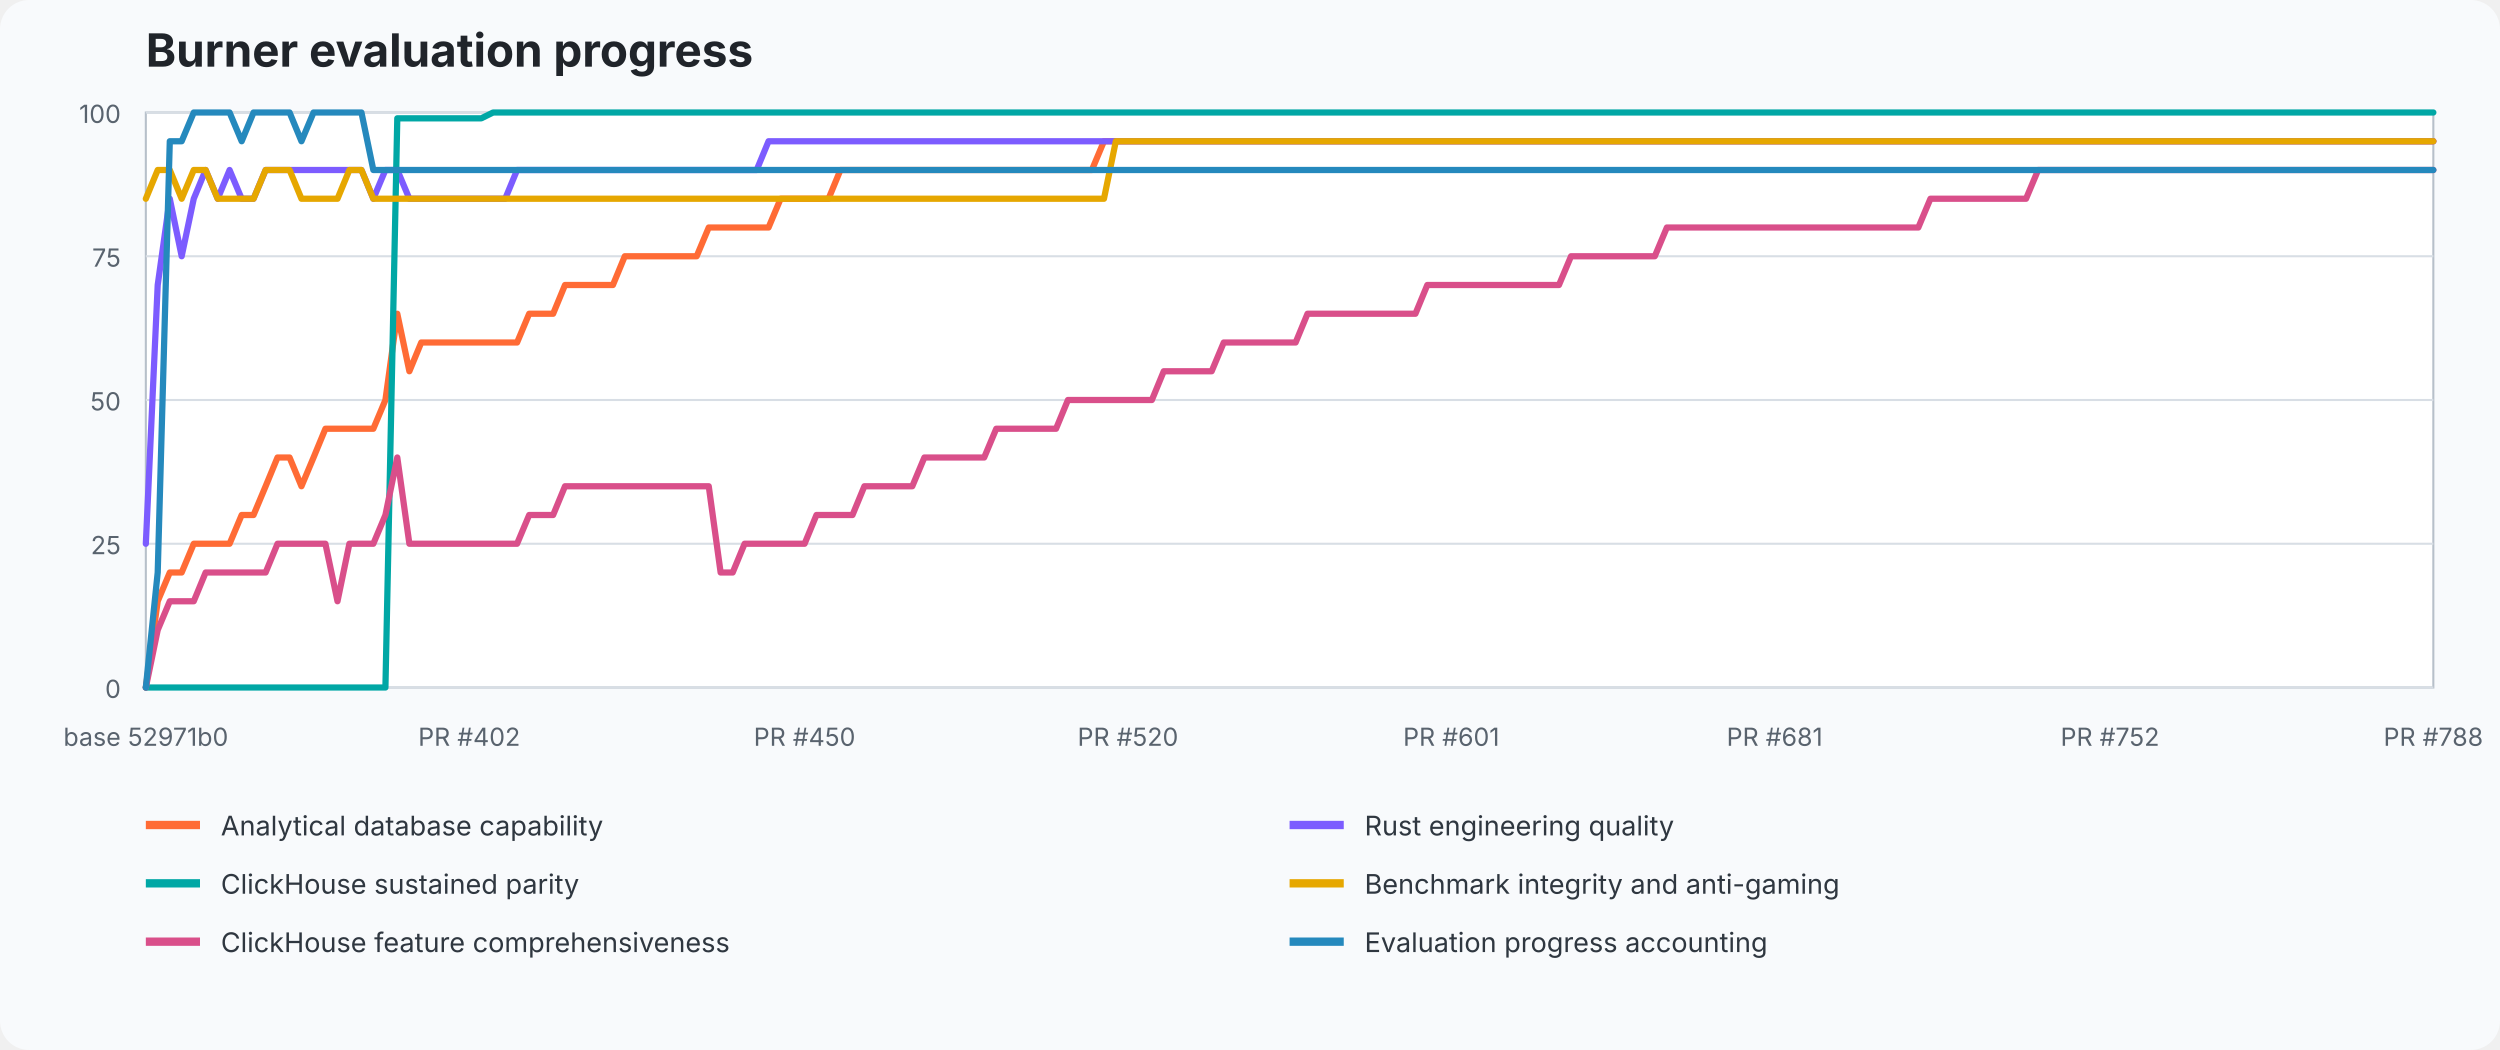
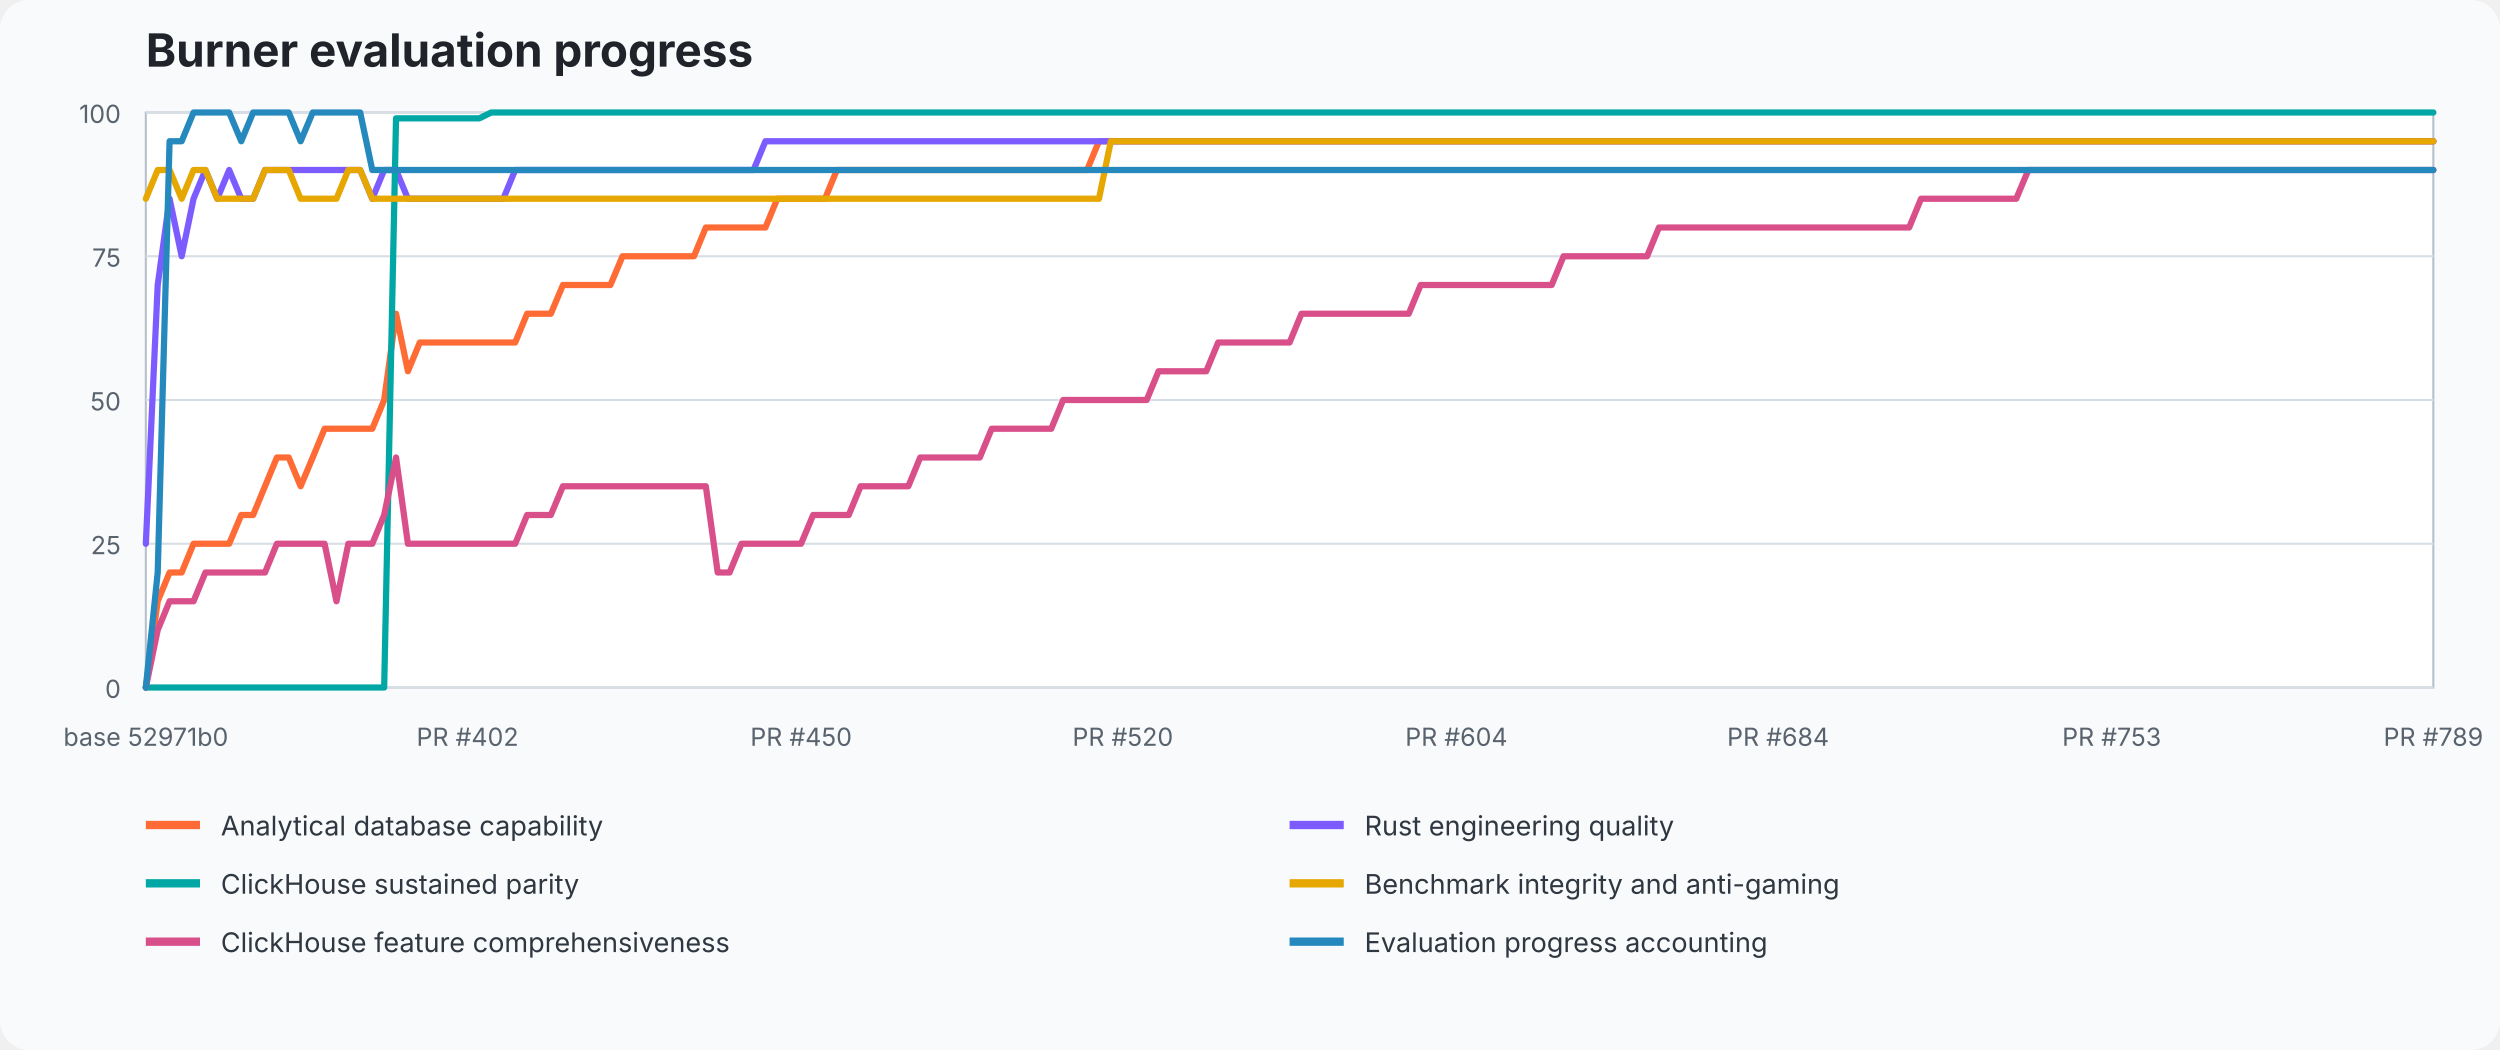
<svg xmlns="http://www.w3.org/2000/svg" width="1200" height="504" viewBox="0 0 1200 504" role="img" aria-labelledby="title desc">
  <style>text{font-family:ui-sans-serif,system-ui,-apple-system,BlinkMacSystemFont,"Segoe UI",sans-serif}.title{font-size:22px;font-weight:700;fill:#20242a}.axis{font-size:12px;fill:#59636e}.legend{font-size:13px;fill:#2f3740}.grid{stroke:#d8dee5;stroke-width:1}.plot{fill:#fff;stroke:#b7c0ca}</style>
  <rect width="100%" height="100%" fill="#f8fafc" rx="14" />
  <text x="70" y="32" class="title">Burner evaluation progress</text>
  <rect x="70" y="54" width="1098" height="276" class="plot" />
  <line x1="70" y1="330" x2="1168" y2="330" class="grid" />
  <text x="58" y="335" text-anchor="end" class="axis">0</text>
  <line x1="70" y1="261" x2="1168" y2="261" class="grid" />
  <text x="58" y="266" text-anchor="end" class="axis">25</text>
  <line x1="70" y1="192" x2="1168" y2="192" class="grid" />
  <text x="58" y="197" text-anchor="end" class="axis">50</text>
  <line x1="70" y1="123" x2="1168" y2="123" class="grid" />
  <text x="58" y="128" text-anchor="end" class="axis">75</text>
  <line x1="70" y1="54" x2="1168" y2="54" class="grid" />
  <text x="58" y="59" text-anchor="end" class="axis">100</text>
-   <polyline points="70.0,330.0 75.7,288.6 81.5,274.8 87.2,274.8 93.0,261.0 98.7,261.0 104.5,261.0 110.2,261.0 116.0,247.2 121.7,247.2 127.5,233.4 133.2,219.6 139.0,219.6 144.7,233.4 150.5,219.6 156.2,205.8 162.0,205.8 167.7,205.8 173.5,205.8 179.2,205.8 185.0,192.0 190.7,150.6 196.5,178.2 202.2,164.4 208.0,164.4 213.7,164.4 219.5,164.4 225.2,164.4 231.0,164.4 236.7,164.4 242.5,164.4 248.2,164.4 254.0,150.6 259.7,150.6 265.5,150.6 271.2,136.8 277.0,136.8 282.7,136.8 288.5,136.8 294.2,136.8 299.9,123.0 305.7,123.0 311.4,123.0 317.2,123.0 322.9,123.0 328.7,123.0 334.4,123.0 340.2,109.2 345.9,109.2 351.7,109.2 357.4,109.2 363.2,109.2 368.9,109.2 374.7,95.4 380.4,95.4 386.2,95.4 391.9,95.4 397.7,95.4 403.4,81.6 409.2,81.6 414.9,81.6 420.7,81.6 426.4,81.6 432.2,81.6 437.9,81.6 443.7,81.6 449.4,81.6 455.2,81.6 460.9,81.6 466.7,81.6 472.4,81.6 478.2,81.6 483.9,81.6 489.7,81.6 495.4,81.6 501.2,81.6 506.9,81.6 512.6,81.6 518.4,81.6 524.1,81.6 529.9,67.8 535.6,67.8 541.4,67.8 547.1,67.8 552.9,67.8 558.6,67.8 564.4,67.8 570.1,67.8 575.9,67.8 581.6,67.8 587.4,67.8 593.1,67.8 598.9,67.8 604.6,67.8 610.4,67.8 616.1,67.8 621.9,67.8 627.6,67.8 633.4,67.8 639.1,67.8 644.9,67.8 650.6,67.8 656.4,67.8 662.1,67.8 667.9,67.8 673.6,67.8 679.4,67.8 685.1,67.8 690.9,67.8 696.6,67.8 702.4,67.8 708.1,67.8 713.9,67.8 719.6,67.8 725.4,67.8 731.1,67.8 736.8,67.8 742.6,67.8 748.3,67.8 754.1,67.8 759.8,67.8 765.6,67.8 771.3,67.8 777.1,67.8 782.8,67.8 788.6,67.8 794.3,67.8 800.1,67.8 805.8,67.8 811.6,67.8 817.3,67.8 823.1,67.8 828.8,67.8 834.6,67.8 840.3,67.8 846.1,67.8 851.8,67.8 857.6,67.8 863.3,67.8 869.1,67.8 874.8,67.8 880.6,67.8 886.3,67.8 892.1,67.8 897.8,67.8 903.6,67.8 909.3,67.8 915.1,67.8 920.8,67.8 926.6,67.8 932.3,67.8 938.1,67.8 943.8,67.8 949.5,67.8 955.3,67.8 961.0,67.8 966.8,67.8 972.5,67.8 978.3,67.8 984.0,67.8 989.8,67.8 995.5,67.8 1001.3,67.8 1007.0,67.8 1012.8,67.8 1018.5,67.8 1024.3,67.8 1030.0,67.8 1035.8,67.8 1041.5,67.8 1047.3,67.8 1053.0,67.8 1058.8,67.8 1064.5,67.8 1070.3,67.8 1076.0,67.8 1081.8,67.8 1087.5,67.8 1093.3,67.8 1099.0,67.8 1104.8,67.8 1110.5,67.8 1116.3,67.8 1122.0,67.8 1127.8,67.8 1133.5,67.8 1139.3,67.8 1145.0,67.8 1150.8,67.8 1156.5,67.8 1162.3,67.8 1168.0,67.8" fill="none" stroke="#ff6b35" stroke-width="3" stroke-linejoin="round" stroke-linecap="round" />
-   <polyline points="70.0,261.0 75.7,136.8 81.5,95.4 87.2,123.0 93.0,95.4 98.7,81.6 104.5,95.4 110.2,81.6 116.0,95.4 121.7,95.4 127.5,81.6 133.2,81.6 139.0,81.6 144.7,81.6 150.5,81.6 156.2,81.6 162.0,81.6 167.7,81.6 173.5,81.6 179.2,95.4 185.0,81.6 190.7,81.6 196.5,95.4 202.2,95.4 208.0,95.4 213.7,95.4 219.5,95.4 225.2,95.4 231.0,95.4 236.7,95.4 242.5,95.4 248.2,81.6 254.0,81.6 259.7,81.6 265.5,81.6 271.2,81.6 277.0,81.6 282.7,81.6 288.5,81.6 294.2,81.6 299.9,81.6 305.7,81.6 311.4,81.6 317.2,81.6 322.9,81.6 328.7,81.6 334.4,81.6 340.2,81.6 345.9,81.6 351.7,81.6 357.4,81.6 363.2,81.6 368.9,67.8 374.7,67.8 380.4,67.8 386.2,67.8 391.9,67.8 397.7,67.8 403.4,67.8 409.2,67.8 414.9,67.8 420.7,67.8 426.4,67.8 432.2,67.8 437.9,67.8 443.7,67.8 449.4,67.8 455.2,67.8 460.9,67.8 466.7,67.8 472.4,67.8 478.2,67.8 483.9,67.8 489.7,67.8 495.4,67.8 501.2,67.8 506.9,67.8 512.6,67.8 518.4,67.8 524.1,67.8 529.9,67.8 535.6,67.8 541.4,67.8 547.1,67.8 552.9,67.8 558.6,67.8 564.4,67.8 570.1,67.8 575.9,67.8 581.6,67.8 587.4,67.8 593.1,67.8 598.9,67.8 604.6,67.8 610.4,67.8 616.1,67.8 621.9,67.8 627.6,67.8 633.4,67.8 639.1,67.8 644.9,67.8 650.6,67.8 656.4,67.8 662.1,67.8 667.9,67.8 673.6,67.8 679.4,67.8 685.1,67.8 690.9,67.8 696.6,67.8 702.4,67.8 708.1,67.8 713.9,67.8 719.6,67.8 725.4,67.8 731.1,67.8 736.8,67.8 742.6,67.8 748.3,67.8 754.1,67.8 759.8,67.8 765.6,67.8 771.3,67.8 777.1,67.8 782.8,67.8 788.6,67.8 794.3,67.8 800.1,67.8 805.8,67.8 811.6,67.8 817.3,67.8 823.1,67.8 828.8,67.8 834.6,67.8 840.3,67.8 846.1,67.8 851.8,67.8 857.6,67.8 863.3,67.8 869.1,67.8 874.8,67.8 880.6,67.8 886.3,67.8 892.1,67.8 897.8,67.8 903.6,67.8 909.3,67.8 915.1,67.8 920.8,67.8 926.6,67.8 932.3,67.8 938.1,67.8 943.8,67.8 949.5,67.8 955.3,67.8 961.0,67.8 966.8,67.8 972.5,67.8 978.3,67.8 984.0,67.8 989.8,67.8 995.5,67.8 1001.3,67.8 1007.0,67.8 1012.8,67.8 1018.5,67.8 1024.3,67.8 1030.0,67.8 1035.8,67.8 1041.5,67.8 1047.3,67.8 1053.0,67.8 1058.8,67.8 1064.5,67.8 1070.3,67.8 1076.0,67.8 1081.8,67.8 1087.5,67.8 1093.3,67.8 1099.0,67.8 1104.8,67.8 1110.5,67.8 1116.3,67.8 1122.0,67.8 1127.8,67.8 1133.5,67.8 1139.3,67.8 1145.0,67.8 1150.8,67.8 1156.5,67.8 1162.3,67.8 1168.0,67.8" fill="none" stroke="#7c5cff" stroke-width="3" stroke-linejoin="round" stroke-linecap="round" />
-   <polyline points="70.0,330.0 75.7,330.0 81.5,330.0 87.2,330.0 93.0,330.0 98.7,330.0 104.5,330.0 110.2,330.0 116.0,330.0 121.7,330.0 127.5,330.0 133.2,330.0 139.0,330.0 144.7,330.0 150.5,330.0 156.2,330.0 162.0,330.0 167.7,330.0 173.5,330.0 179.2,330.0 185.0,330.0 190.7,56.8 196.5,56.8 202.2,56.8 208.0,56.8 213.7,56.8 219.5,56.8 225.2,56.8 231.0,56.8 236.7,54.0 242.5,54.0 248.2,54.0 254.0,54.0 259.7,54.0 265.5,54.0 271.2,54.0 277.0,54.0 282.7,54.0 288.5,54.0 294.2,54.0 299.9,54.0 305.7,54.0 311.4,54.0 317.2,54.0 322.9,54.0 328.7,54.0 334.4,54.0 340.2,54.0 345.9,54.0 351.7,54.0 357.4,54.0 363.2,54.0 368.9,54.0 374.7,54.0 380.4,54.0 386.2,54.0 391.9,54.0 397.7,54.0 403.4,54.0 409.2,54.0 414.9,54.0 420.7,54.0 426.4,54.0 432.2,54.0 437.9,54.0 443.7,54.0 449.4,54.0 455.2,54.0 460.9,54.0 466.7,54.0 472.4,54.0 478.2,54.0 483.9,54.0 489.7,54.0 495.4,54.0 501.2,54.0 506.9,54.0 512.6,54.0 518.4,54.0 524.1,54.0 529.9,54.0 535.6,54.0 541.4,54.0 547.1,54.0 552.9,54.0 558.6,54.0 564.4,54.0 570.1,54.0 575.9,54.0 581.6,54.0 587.4,54.0 593.1,54.0 598.9,54.0 604.6,54.0 610.4,54.0 616.1,54.0 621.9,54.0 627.6,54.0 633.4,54.0 639.1,54.0 644.9,54.0 650.6,54.0 656.4,54.0 662.1,54.0 667.9,54.0 673.6,54.0 679.4,54.0 685.1,54.0 690.9,54.0 696.6,54.0 702.4,54.0 708.1,54.0 713.9,54.0 719.6,54.0 725.4,54.0 731.1,54.0 736.8,54.0 742.6,54.0 748.3,54.0 754.1,54.0 759.8,54.0 765.6,54.0 771.3,54.0 777.1,54.0 782.8,54.0 788.6,54.0 794.3,54.0 800.1,54.0 805.8,54.0 811.6,54.0 817.3,54.0 823.1,54.0 828.8,54.0 834.6,54.0 840.3,54.0 846.1,54.0 851.8,54.0 857.6,54.0 863.3,54.0 869.1,54.0 874.8,54.0 880.6,54.0 886.3,54.0 892.1,54.0 897.8,54.0 903.6,54.0 909.3,54.0 915.1,54.0 920.8,54.0 926.6,54.0 932.3,54.0 938.1,54.0 943.8,54.0 949.5,54.0 955.3,54.0 961.0,54.0 966.8,54.0 972.5,54.0 978.3,54.0 984.0,54.0 989.8,54.0 995.5,54.0 1001.3,54.0 1007.0,54.0 1012.8,54.0 1018.5,54.0 1024.3,54.0 1030.0,54.0 1035.8,54.0 1041.5,54.0 1047.3,54.0 1053.0,54.0 1058.8,54.0 1064.5,54.0 1070.3,54.0 1076.0,54.0 1081.8,54.0 1087.5,54.0 1093.3,54.0 1099.0,54.0 1104.8,54.0 1110.5,54.0 1116.3,54.0 1122.0,54.0 1127.8,54.0 1133.5,54.0 1139.3,54.0 1145.0,54.0 1150.8,54.0 1156.5,54.0 1162.3,54.0 1168.0,54.0" fill="none" stroke="#00a7a5" stroke-width="3" stroke-linejoin="round" stroke-linecap="round" />
-   <polyline points="70.0,95.4 75.7,81.6 81.5,81.6 87.2,95.4 93.0,81.6 98.7,81.6 104.5,95.4 110.2,95.4 116.0,95.4 121.7,95.4 127.5,81.6 133.2,81.6 139.0,81.6 144.7,95.4 150.5,95.4 156.2,95.4 162.0,95.4 167.7,81.6 173.5,81.6 179.2,95.4 185.0,95.4 190.7,95.4 196.5,95.4 202.2,95.4 208.0,95.4 213.7,95.4 219.5,95.4 225.2,95.4 231.0,95.4 236.7,95.4 242.5,95.4 248.2,95.4 254.0,95.4 259.7,95.4 265.5,95.4 271.2,95.4 277.0,95.4 282.7,95.4 288.5,95.4 294.2,95.4 299.9,95.4 305.7,95.4 311.4,95.4 317.2,95.4 322.9,95.4 328.7,95.4 334.4,95.4 340.2,95.4 345.9,95.4 351.7,95.4 357.4,95.4 363.2,95.4 368.9,95.4 374.7,95.4 380.4,95.4 386.2,95.4 391.9,95.4 397.7,95.4 403.4,95.4 409.2,95.4 414.9,95.4 420.7,95.4 426.4,95.4 432.2,95.4 437.9,95.4 443.7,95.4 449.4,95.4 455.2,95.4 460.9,95.4 466.7,95.4 472.4,95.4 478.2,95.4 483.9,95.4 489.7,95.4 495.4,95.4 501.2,95.4 506.9,95.4 512.6,95.4 518.4,95.4 524.1,95.4 529.9,95.4 535.6,67.8 541.4,67.8 547.1,67.8 552.9,67.8 558.6,67.8 564.4,67.8 570.1,67.8 575.9,67.8 581.6,67.8 587.4,67.8 593.1,67.8 598.9,67.8 604.6,67.8 610.4,67.8 616.1,67.8 621.9,67.8 627.6,67.8 633.4,67.8 639.1,67.8 644.9,67.8 650.6,67.8 656.4,67.8 662.1,67.8 667.9,67.8 673.6,67.8 679.4,67.8 685.1,67.8 690.9,67.8 696.6,67.8 702.4,67.8 708.1,67.8 713.9,67.8 719.6,67.8 725.4,67.8 731.1,67.8 736.8,67.8 742.6,67.8 748.3,67.8 754.1,67.8 759.8,67.8 765.6,67.8 771.3,67.8 777.1,67.8 782.8,67.8 788.6,67.8 794.3,67.8 800.1,67.8 805.8,67.8 811.6,67.8 817.3,67.8 823.1,67.8 828.8,67.8 834.6,67.8 840.3,67.8 846.1,67.8 851.8,67.8 857.6,67.8 863.3,67.8 869.1,67.8 874.8,67.8 880.6,67.8 886.3,67.8 892.1,67.8 897.8,67.8 903.6,67.8 909.3,67.8 915.1,67.8 920.8,67.8 926.6,67.8 932.3,67.8 938.1,67.8 943.8,67.8 949.5,67.8 955.3,67.8 961.0,67.8 966.8,67.8 972.5,67.8 978.3,67.8 984.0,67.8 989.8,67.8 995.5,67.8 1001.3,67.8 1007.0,67.8 1012.8,67.8 1018.5,67.8 1024.3,67.8 1030.0,67.8 1035.8,67.8 1041.5,67.8 1047.3,67.8 1053.0,67.8 1058.8,67.8 1064.5,67.8 1070.3,67.8 1076.0,67.8 1081.8,67.8 1087.5,67.8 1093.3,67.8 1099.0,67.8 1104.8,67.8 1110.5,67.8 1116.3,67.8 1122.0,67.8 1127.8,67.8 1133.5,67.8 1139.3,67.8 1145.0,67.8 1150.8,67.8 1156.5,67.8 1162.3,67.8 1168.0,67.8" fill="none" stroke="#e6a700" stroke-width="3" stroke-linejoin="round" stroke-linecap="round" />
-   <polyline points="70.0,330.0 75.7,302.4 81.5,288.6 87.2,288.6 93.0,288.6 98.7,274.8 104.5,274.8 110.2,274.8 116.0,274.8 121.7,274.8 127.5,274.8 133.2,261.0 139.0,261.0 144.7,261.0 150.5,261.0 156.2,261.0 162.0,288.6 167.7,261.0 173.5,261.0 179.2,261.0 185.0,247.2 190.7,219.6 196.5,261.0 202.2,261.0 208.0,261.0 213.7,261.0 219.5,261.0 225.2,261.0 231.0,261.0 236.7,261.0 242.5,261.0 248.2,261.0 254.0,247.2 259.7,247.2 265.5,247.2 271.2,233.4 277.0,233.4 282.7,233.4 288.5,233.4 294.2,233.4 299.9,233.4 305.7,233.4 311.4,233.4 317.2,233.4 322.9,233.4 328.7,233.4 334.4,233.4 340.2,233.4 345.9,274.8 351.7,274.8 357.4,261.0 363.2,261.0 368.9,261.0 374.7,261.0 380.4,261.0 386.2,261.0 391.9,247.2 397.7,247.2 403.4,247.2 409.2,247.2 414.9,233.4 420.7,233.4 426.4,233.4 432.2,233.4 437.9,233.4 443.7,219.6 449.4,219.6 455.2,219.6 460.9,219.6 466.7,219.6 472.4,219.6 478.2,205.8 483.9,205.8 489.7,205.8 495.4,205.8 501.2,205.8 506.9,205.8 512.6,192.0 518.4,192.0 524.1,192.0 529.9,192.0 535.6,192.0 541.4,192.0 547.1,192.0 552.9,192.0 558.6,178.2 564.4,178.2 570.1,178.2 575.9,178.2 581.6,178.2 587.4,164.4 593.1,164.4 598.9,164.4 604.6,164.4 610.4,164.4 616.1,164.4 621.9,164.4 627.6,150.6 633.4,150.6 639.1,150.6 644.9,150.6 650.6,150.6 656.4,150.6 662.1,150.6 667.9,150.6 673.6,150.6 679.4,150.6 685.1,136.8 690.9,136.8 696.6,136.8 702.4,136.8 708.1,136.8 713.9,136.8 719.6,136.8 725.4,136.8 731.1,136.8 736.8,136.8 742.6,136.8 748.3,136.8 754.1,123.0 759.8,123.0 765.6,123.0 771.3,123.0 777.1,123.0 782.8,123.0 788.6,123.0 794.3,123.0 800.1,109.2 805.8,109.2 811.6,109.2 817.3,109.2 823.1,109.2 828.8,109.2 834.6,109.2 840.3,109.2 846.1,109.2 851.8,109.2 857.6,109.2 863.3,109.2 869.1,109.2 874.8,109.2 880.6,109.2 886.3,109.2 892.1,109.2 897.8,109.2 903.6,109.2 909.3,109.2 915.1,109.2 920.8,109.2 926.6,95.4 932.3,95.4 938.1,95.4 943.8,95.4 949.5,95.4 955.3,95.4 961.0,95.4 966.8,95.4 972.5,95.4 978.3,81.6 984.0,81.6 989.8,81.6 995.5,81.6 1001.3,81.6 1007.0,81.6 1012.8,81.6 1018.5,81.6 1024.3,81.6 1030.0,81.6 1035.8,81.6 1041.5,81.6 1047.3,81.6 1053.0,81.6 1058.8,81.6 1064.5,81.6 1070.3,81.6 1076.0,81.6 1081.8,81.6 1087.5,81.6 1093.3,81.6 1099.0,81.6 1104.8,81.6 1110.5,81.6 1116.3,81.6 1122.0,81.6 1127.8,81.6 1133.5,81.6 1139.3,81.6 1145.0,81.6 1150.8,81.6 1156.5,81.6 1162.3,81.6 1168.0,81.6" fill="none" stroke="#d94f8a" stroke-width="3" stroke-linejoin="round" stroke-linecap="round" />
-   <polyline points="70.0,330.0 75.7,274.8 81.5,67.8 87.2,67.8 93.0,54.0 98.7,54.0 104.5,54.0 110.2,54.0 116.0,67.8 121.7,54.0 127.5,54.0 133.2,54.0 139.0,54.0 144.7,67.8 150.5,54.0 156.2,54.0 162.0,54.0 167.7,54.0 173.5,54.0 179.2,81.6 185.0,81.6 190.7,81.6 196.5,81.6 202.2,81.6 208.0,81.6 213.7,81.6 219.5,81.6 225.2,81.6 231.0,81.6 236.7,81.6 242.5,81.6 248.2,81.6 254.0,81.6 259.7,81.6 265.5,81.6 271.2,81.6 277.0,81.6 282.7,81.6 288.5,81.6 294.2,81.6 299.9,81.6 305.7,81.6 311.4,81.6 317.2,81.6 322.9,81.6 328.7,81.6 334.4,81.6 340.2,81.6 345.9,81.6 351.7,81.6 357.4,81.6 363.2,81.6 368.9,81.6 374.7,81.6 380.4,81.6 386.2,81.6 391.9,81.6 397.7,81.6 403.4,81.6 409.2,81.6 414.9,81.6 420.7,81.6 426.4,81.6 432.2,81.6 437.9,81.6 443.7,81.6 449.4,81.6 455.2,81.6 460.9,81.6 466.7,81.6 472.4,81.6 478.2,81.6 483.9,81.6 489.7,81.6 495.4,81.6 501.2,81.6 506.9,81.6 512.6,81.6 518.4,81.6 524.1,81.6 529.9,81.6 535.6,81.6 541.4,81.6 547.1,81.6 552.9,81.6 558.6,81.6 564.4,81.6 570.1,81.6 575.9,81.6 581.6,81.6 587.4,81.6 593.1,81.6 598.9,81.6 604.6,81.6 610.4,81.6 616.1,81.6 621.9,81.6 627.6,81.6 633.4,81.6 639.1,81.6 644.9,81.6 650.6,81.6 656.4,81.6 662.1,81.6 667.9,81.6 673.6,81.6 679.4,81.6 685.1,81.6 690.9,81.6 696.6,81.6 702.4,81.6 708.1,81.6 713.9,81.6 719.6,81.6 725.4,81.6 731.1,81.6 736.8,81.6 742.6,81.6 748.3,81.6 754.1,81.6 759.8,81.6 765.6,81.6 771.3,81.6 777.1,81.6 782.8,81.6 788.6,81.6 794.3,81.6 800.1,81.6 805.8,81.6 811.6,81.6 817.3,81.6 823.1,81.6 828.8,81.6 834.6,81.6 840.3,81.6 846.1,81.6 851.8,81.6 857.6,81.6 863.3,81.6 869.1,81.6 874.8,81.6 880.6,81.6 886.3,81.6 892.1,81.6 897.8,81.6 903.6,81.6 909.3,81.6 915.1,81.6 920.8,81.6 926.6,81.6 932.3,81.6 938.1,81.6 943.8,81.6 949.5,81.6 955.3,81.6 961.0,81.6 966.8,81.6 972.5,81.6 978.3,81.6 984.0,81.6 989.8,81.6 995.5,81.6 1001.3,81.6 1007.0,81.6 1012.8,81.6 1018.5,81.6 1024.3,81.6 1030.0,81.6 1035.8,81.6 1041.5,81.6 1047.3,81.6 1053.0,81.6 1058.8,81.6 1064.5,81.6 1070.3,81.6 1076.0,81.6 1081.8,81.6 1087.5,81.6 1093.3,81.6 1099.0,81.6 1104.8,81.6 1110.5,81.6 1116.3,81.6 1122.0,81.6 1127.8,81.6 1133.5,81.6 1139.3,81.6 1145.0,81.6 1150.8,81.6 1156.5,81.6 1162.3,81.6 1168.0,81.6" fill="none" stroke="#2589bd" stroke-width="3" stroke-linejoin="round" stroke-linecap="round" />
+   <polyline points="70.0,330.0 75.7,288.6 81.4,274.8 87.2,274.8 92.9,261.0 98.6,261.0 104.3,261.0 110.0,261.0 115.8,247.2 121.5,247.2 127.2,233.4 132.9,219.6 138.6,219.6 144.3,233.4 150.1,219.6 155.8,205.8 161.5,205.8 167.2,205.8 172.9,205.8 178.7,205.8 184.4,192.0 190.1,150.6 195.8,178.2 201.5,164.4 207.3,164.4 213.0,164.4 218.7,164.4 224.4,164.4 230.1,164.4 235.8,164.4 241.6,164.4 247.3,164.4 253.0,150.6 258.7,150.6 264.4,150.6 270.2,136.8 275.9,136.8 281.6,136.8 287.3,136.8 293.0,136.8 298.8,123.0 304.5,123.0 310.2,123.0 315.9,123.0 321.6,123.0 327.3,123.0 333.1,123.0 338.8,109.2 344.5,109.2 350.2,109.2 355.9,109.2 361.7,109.2 367.4,109.2 373.1,95.4 378.8,95.4 384.5,95.4 390.3,95.4 396.0,95.4 401.7,81.6 407.4,81.6 413.1,81.6 418.8,81.6 424.6,81.6 430.3,81.6 436.0,81.6 441.7,81.6 447.4,81.6 453.2,81.6 458.9,81.6 464.6,81.6 470.3,81.6 476.0,81.6 481.8,81.6 487.5,81.6 493.2,81.6 498.9,81.6 504.6,81.6 510.3,81.6 516.1,81.6 521.8,81.6 527.5,67.8 533.2,67.8 538.9,67.8 544.7,67.8 550.4,67.8 556.1,67.8 561.8,67.8 567.5,67.8 573.3,67.8 579.0,67.8 584.7,67.8 590.4,67.8 596.1,67.8 601.8,67.8 607.6,67.8 613.3,67.8 619.0,67.8 624.7,67.8 630.4,67.8 636.2,67.8 641.9,67.8 647.6,67.8 653.3,67.8 659.0,67.8 664.8,67.8 670.5,67.8 676.2,67.8 681.9,67.8 687.6,67.8 693.3,67.8 699.1,67.8 704.8,67.8 710.5,67.8 716.2,67.8 721.9,67.8 727.7,67.8 733.4,67.8 739.1,67.8 744.8,67.8 750.5,67.8 756.3,67.8 762.0,67.8 767.7,67.8 773.4,67.8 779.1,67.8 784.8,67.8 790.6,67.8 796.3,67.8 802.0,67.8 807.7,67.8 813.4,67.8 819.2,67.8 824.9,67.8 830.6,67.8 836.3,67.8 842.0,67.8 847.8,67.8 853.5,67.8 859.2,67.8 864.9,67.8 870.6,67.8 876.3,67.8 882.1,67.8 887.8,67.8 893.5,67.8 899.2,67.8 904.9,67.8 910.7,67.8 916.4,67.8 922.1,67.8 927.8,67.8 933.5,67.8 939.3,67.8 945.0,67.8 950.7,67.8 956.4,67.8 962.1,67.8 967.8,67.8 973.6,67.8 979.3,67.8 985.0,67.8 990.7,67.8 996.4,67.8 1002.2,67.8 1007.9,67.8 1013.6,67.8 1019.3,67.8 1025.0,67.8 1030.8,67.8 1036.5,67.8 1042.2,67.8 1047.9,67.8 1053.6,67.8 1059.3,67.8 1065.1,67.8 1070.8,67.8 1076.5,67.8 1082.2,67.8 1087.9,67.8 1093.7,67.8 1099.4,67.8 1105.1,67.8 1110.8,67.8 1116.5,67.8 1122.3,67.8 1128.0,67.8 1133.7,67.8 1139.4,67.8 1145.1,67.8 1150.8,67.8 1156.6,67.8 1162.3,67.8 1168.0,67.8" fill="none" stroke="#ff6b35" stroke-width="3" stroke-linejoin="round" stroke-linecap="round" />
+   <polyline points="70.0,261.0 75.7,136.8 81.4,95.4 87.2,123.0 92.9,95.4 98.6,81.6 104.3,95.4 110.0,81.6 115.8,95.4 121.5,95.4 127.2,81.6 132.9,81.6 138.6,81.6 144.3,81.6 150.1,81.6 155.8,81.6 161.5,81.6 167.2,81.6 172.9,81.6 178.7,95.4 184.4,81.6 190.1,81.6 195.8,95.4 201.5,95.4 207.3,95.4 213.0,95.4 218.7,95.4 224.4,95.4 230.1,95.4 235.8,95.4 241.6,95.4 247.3,81.6 253.0,81.6 258.7,81.6 264.4,81.6 270.2,81.6 275.9,81.6 281.6,81.6 287.3,81.6 293.0,81.6 298.8,81.6 304.5,81.6 310.2,81.6 315.9,81.6 321.6,81.6 327.3,81.6 333.1,81.6 338.8,81.6 344.5,81.6 350.2,81.6 355.9,81.6 361.7,81.6 367.4,67.8 373.1,67.8 378.8,67.8 384.5,67.8 390.3,67.8 396.0,67.8 401.7,67.8 407.4,67.8 413.1,67.8 418.8,67.8 424.6,67.8 430.3,67.8 436.0,67.8 441.7,67.8 447.4,67.8 453.2,67.8 458.9,67.8 464.6,67.8 470.3,67.8 476.0,67.8 481.8,67.8 487.5,67.8 493.2,67.8 498.9,67.8 504.6,67.8 510.3,67.8 516.1,67.8 521.8,67.8 527.5,67.8 533.2,67.8 538.9,67.8 544.7,67.8 550.4,67.8 556.1,67.8 561.8,67.8 567.5,67.8 573.3,67.8 579.0,67.8 584.7,67.8 590.4,67.8 596.1,67.8 601.8,67.8 607.6,67.8 613.3,67.8 619.0,67.8 624.7,67.8 630.4,67.8 636.2,67.8 641.9,67.8 647.6,67.8 653.3,67.8 659.0,67.8 664.8,67.8 670.5,67.8 676.2,67.8 681.9,67.8 687.6,67.8 693.3,67.8 699.1,67.8 704.8,67.8 710.5,67.8 716.2,67.8 721.9,67.8 727.7,67.8 733.4,67.8 739.1,67.8 744.8,67.8 750.5,67.8 756.3,67.8 762.0,67.8 767.7,67.8 773.4,67.8 779.1,67.8 784.8,67.8 790.6,67.8 796.3,67.8 802.0,67.8 807.7,67.8 813.4,67.8 819.2,67.8 824.9,67.8 830.6,67.8 836.3,67.8 842.0,67.8 847.8,67.8 853.5,67.8 859.2,67.8 864.9,67.8 870.6,67.8 876.3,67.8 882.1,67.8 887.8,67.8 893.5,67.8 899.2,67.8 904.9,67.8 910.7,67.8 916.4,67.8 922.1,67.8 927.8,67.8 933.5,67.8 939.3,67.8 945.0,67.8 950.7,67.8 956.4,67.8 962.1,67.8 967.8,67.8 973.6,67.8 979.3,67.8 985.0,67.8 990.7,67.8 996.4,67.8 1002.2,67.8 1007.9,67.8 1013.6,67.8 1019.3,67.8 1025.0,67.8 1030.8,67.8 1036.5,67.8 1042.2,67.8 1047.9,67.8 1053.6,67.8 1059.3,67.8 1065.1,67.8 1070.8,67.8 1076.5,67.8 1082.2,67.8 1087.9,67.8 1093.7,67.8 1099.4,67.8 1105.1,67.8 1110.8,67.8 1116.5,67.8 1122.3,67.8 1128.0,67.8 1133.7,67.8 1139.4,67.8 1145.1,67.8 1150.8,67.8 1156.6,67.8 1162.3,67.8 1168.0,67.8" fill="none" stroke="#7c5cff" stroke-width="3" stroke-linejoin="round" stroke-linecap="round" />
+   <polyline points="70.0,330.0 75.7,330.0 81.4,330.0 87.2,330.0 92.9,330.0 98.6,330.0 104.3,330.0 110.0,330.0 115.8,330.0 121.5,330.0 127.2,330.0 132.9,330.0 138.6,330.0 144.3,330.0 150.1,330.0 155.8,330.0 161.5,330.0 167.2,330.0 172.9,330.0 178.7,330.0 184.4,330.0 190.1,56.8 195.8,56.8 201.5,56.8 207.3,56.8 213.0,56.8 218.7,56.8 224.4,56.8 230.1,56.8 235.8,54.0 241.6,54.0 247.3,54.0 253.0,54.0 258.7,54.0 264.4,54.0 270.2,54.0 275.9,54.0 281.6,54.0 287.3,54.0 293.0,54.0 298.8,54.0 304.5,54.0 310.2,54.0 315.9,54.0 321.6,54.0 327.3,54.0 333.1,54.0 338.8,54.0 344.5,54.0 350.2,54.0 355.9,54.0 361.7,54.0 367.4,54.0 373.1,54.0 378.8,54.0 384.5,54.0 390.3,54.0 396.0,54.0 401.7,54.0 407.4,54.0 413.1,54.0 418.8,54.0 424.6,54.0 430.3,54.0 436.0,54.0 441.7,54.0 447.4,54.0 453.2,54.0 458.9,54.0 464.6,54.0 470.3,54.0 476.0,54.0 481.8,54.0 487.5,54.0 493.2,54.0 498.9,54.0 504.6,54.0 510.3,54.0 516.1,54.0 521.8,54.0 527.5,54.0 533.2,54.0 538.9,54.0 544.7,54.0 550.4,54.0 556.1,54.0 561.8,54.0 567.5,54.0 573.3,54.0 579.0,54.0 584.7,54.0 590.4,54.0 596.1,54.0 601.8,54.0 607.6,54.0 613.3,54.0 619.0,54.0 624.7,54.0 630.4,54.0 636.2,54.0 641.9,54.0 647.6,54.0 653.3,54.0 659.0,54.0 664.8,54.0 670.5,54.0 676.2,54.0 681.9,54.0 687.6,54.0 693.3,54.0 699.1,54.0 704.8,54.0 710.5,54.0 716.2,54.0 721.9,54.0 727.7,54.0 733.4,54.0 739.1,54.0 744.8,54.0 750.5,54.0 756.3,54.0 762.0,54.0 767.7,54.0 773.4,54.0 779.1,54.0 784.8,54.0 790.6,54.0 796.3,54.0 802.0,54.0 807.7,54.0 813.4,54.0 819.2,54.0 824.9,54.0 830.6,54.0 836.3,54.0 842.0,54.0 847.8,54.0 853.5,54.0 859.2,54.0 864.9,54.0 870.6,54.0 876.3,54.0 882.1,54.0 887.8,54.0 893.5,54.0 899.2,54.0 904.9,54.0 910.7,54.0 916.4,54.0 922.1,54.0 927.8,54.0 933.5,54.0 939.3,54.0 945.0,54.0 950.7,54.0 956.4,54.0 962.1,54.0 967.8,54.0 973.6,54.0 979.3,54.0 985.0,54.0 990.7,54.0 996.4,54.0 1002.2,54.0 1007.9,54.0 1013.6,54.0 1019.3,54.0 1025.0,54.0 1030.8,54.0 1036.5,54.0 1042.2,54.0 1047.9,54.0 1053.6,54.0 1059.3,54.0 1065.1,54.0 1070.8,54.0 1076.5,54.0 1082.2,54.0 1087.9,54.0 1093.7,54.0 1099.4,54.0 1105.1,54.0 1110.8,54.0 1116.5,54.0 1122.3,54.0 1128.0,54.0 1133.7,54.0 1139.4,54.0 1145.1,54.0 1150.8,54.0 1156.6,54.0 1162.3,54.0 1168.0,54.0" fill="none" stroke="#00a7a5" stroke-width="3" stroke-linejoin="round" stroke-linecap="round" />
+   <polyline points="70.0,95.4 75.7,81.6 81.4,81.6 87.2,95.4 92.9,81.6 98.6,81.6 104.3,95.4 110.0,95.4 115.8,95.4 121.5,95.4 127.2,81.6 132.9,81.6 138.6,81.6 144.3,95.4 150.1,95.4 155.8,95.4 161.5,95.4 167.2,81.6 172.9,81.6 178.7,95.4 184.4,95.4 190.1,95.4 195.8,95.4 201.5,95.4 207.3,95.4 213.0,95.4 218.7,95.4 224.4,95.4 230.1,95.4 235.8,95.4 241.6,95.4 247.3,95.4 253.0,95.4 258.7,95.4 264.4,95.4 270.2,95.4 275.9,95.4 281.6,95.4 287.3,95.4 293.0,95.4 298.8,95.4 304.5,95.4 310.2,95.4 315.9,95.4 321.6,95.4 327.3,95.4 333.1,95.4 338.8,95.4 344.5,95.4 350.2,95.4 355.9,95.4 361.7,95.4 367.4,95.4 373.1,95.4 378.8,95.4 384.5,95.4 390.3,95.4 396.0,95.4 401.7,95.4 407.4,95.4 413.1,95.4 418.8,95.4 424.6,95.4 430.3,95.4 436.0,95.4 441.7,95.4 447.4,95.4 453.2,95.4 458.9,95.4 464.6,95.4 470.3,95.4 476.0,95.4 481.8,95.4 487.5,95.4 493.2,95.4 498.9,95.4 504.6,95.4 510.3,95.4 516.1,95.4 521.8,95.4 527.5,95.4 533.2,67.8 538.9,67.8 544.7,67.8 550.4,67.8 556.1,67.8 561.8,67.8 567.5,67.8 573.3,67.8 579.0,67.8 584.7,67.8 590.4,67.8 596.1,67.8 601.8,67.8 607.6,67.8 613.3,67.8 619.0,67.8 624.7,67.8 630.4,67.8 636.2,67.8 641.9,67.8 647.6,67.8 653.3,67.8 659.0,67.8 664.8,67.8 670.5,67.8 676.2,67.8 681.9,67.8 687.6,67.8 693.3,67.8 699.1,67.8 704.8,67.8 710.5,67.8 716.2,67.8 721.9,67.8 727.7,67.8 733.4,67.8 739.1,67.8 744.8,67.8 750.5,67.8 756.3,67.8 762.0,67.8 767.7,67.8 773.4,67.8 779.1,67.8 784.8,67.8 790.6,67.8 796.3,67.8 802.0,67.8 807.7,67.8 813.4,67.8 819.2,67.8 824.9,67.8 830.6,67.8 836.3,67.8 842.0,67.8 847.8,67.8 853.5,67.8 859.2,67.8 864.9,67.8 870.6,67.8 876.3,67.8 882.1,67.8 887.8,67.8 893.5,67.8 899.2,67.8 904.9,67.8 910.7,67.8 916.4,67.8 922.1,67.8 927.8,67.8 933.5,67.8 939.3,67.8 945.0,67.8 950.7,67.8 956.4,67.8 962.1,67.8 967.8,67.8 973.6,67.8 979.3,67.8 985.0,67.8 990.7,67.8 996.4,67.8 1002.2,67.8 1007.9,67.8 1013.6,67.8 1019.3,67.8 1025.0,67.8 1030.8,67.8 1036.5,67.8 1042.2,67.8 1047.9,67.8 1053.6,67.8 1059.3,67.8 1065.1,67.8 1070.8,67.8 1076.5,67.8 1082.2,67.8 1087.9,67.8 1093.7,67.8 1099.4,67.8 1105.1,67.8 1110.8,67.8 1116.5,67.8 1122.3,67.8 1128.0,67.8 1133.7,67.8 1139.4,67.8 1145.1,67.8 1150.8,67.8 1156.6,67.8 1162.3,67.8 1168.0,67.8" fill="none" stroke="#e6a700" stroke-width="3" stroke-linejoin="round" stroke-linecap="round" />
+   <polyline points="70.0,330.0 75.7,302.4 81.4,288.6 87.2,288.6 92.9,288.6 98.6,274.8 104.3,274.8 110.0,274.8 115.8,274.8 121.5,274.8 127.2,274.8 132.9,261.0 138.6,261.0 144.3,261.0 150.1,261.0 155.8,261.0 161.5,288.6 167.2,261.0 172.9,261.0 178.7,261.0 184.4,247.2 190.1,219.6 195.8,261.0 201.5,261.0 207.3,261.0 213.0,261.0 218.7,261.0 224.4,261.0 230.1,261.0 235.8,261.0 241.6,261.0 247.3,261.0 253.0,247.2 258.7,247.2 264.4,247.2 270.2,233.4 275.9,233.4 281.6,233.4 287.3,233.4 293.0,233.4 298.8,233.4 304.5,233.4 310.2,233.4 315.9,233.4 321.6,233.4 327.3,233.4 333.1,233.4 338.8,233.4 344.5,274.8 350.2,274.8 355.9,261.0 361.7,261.0 367.4,261.0 373.1,261.0 378.8,261.0 384.5,261.0 390.3,247.2 396.0,247.2 401.7,247.2 407.4,247.2 413.1,233.4 418.8,233.4 424.6,233.4 430.3,233.4 436.0,233.4 441.7,219.6 447.4,219.6 453.2,219.6 458.9,219.6 464.6,219.6 470.3,219.6 476.0,205.8 481.8,205.8 487.5,205.8 493.2,205.8 498.9,205.8 504.6,205.8 510.3,192.0 516.1,192.0 521.8,192.0 527.5,192.0 533.2,192.0 538.9,192.0 544.7,192.0 550.4,192.0 556.1,178.2 561.8,178.2 567.5,178.2 573.3,178.2 579.0,178.2 584.7,164.4 590.4,164.4 596.1,164.4 601.8,164.4 607.6,164.4 613.3,164.4 619.0,164.4 624.7,150.6 630.4,150.6 636.2,150.6 641.9,150.6 647.6,150.6 653.3,150.6 659.0,150.6 664.8,150.6 670.5,150.6 676.2,150.6 681.9,136.8 687.6,136.8 693.3,136.8 699.1,136.8 704.8,136.8 710.5,136.8 716.2,136.8 721.9,136.8 727.7,136.8 733.4,136.8 739.1,136.8 744.8,136.8 750.5,123.0 756.3,123.0 762.0,123.0 767.7,123.0 773.4,123.0 779.1,123.0 784.8,123.0 790.6,123.0 796.3,109.2 802.0,109.2 807.7,109.2 813.4,109.2 819.2,109.2 824.9,109.2 830.6,109.2 836.3,109.2 842.0,109.2 847.8,109.2 853.5,109.2 859.2,109.2 864.9,109.2 870.6,109.2 876.3,109.2 882.1,109.2 887.8,109.2 893.5,109.2 899.2,109.2 904.9,109.2 910.7,109.2 916.4,109.2 922.1,95.4 927.8,95.4 933.5,95.4 939.3,95.4 945.0,95.4 950.7,95.4 956.4,95.4 962.1,95.4 967.8,95.4 973.6,81.6 979.3,81.6 985.0,81.6 990.7,81.6 996.4,81.6 1002.2,81.6 1007.9,81.6 1013.6,81.6 1019.3,81.6 1025.0,81.6 1030.8,81.6 1036.5,81.6 1042.2,81.6 1047.9,81.6 1053.6,81.6 1059.3,81.6 1065.1,81.6 1070.8,81.6 1076.5,81.6 1082.2,81.6 1087.9,81.6 1093.7,81.6 1099.4,81.6 1105.1,81.6 1110.8,81.6 1116.5,81.6 1122.3,81.6 1128.0,81.6 1133.7,81.6 1139.4,81.6 1145.1,81.6 1150.8,81.6 1156.6,81.6 1162.3,81.6 1168.0,81.6" fill="none" stroke="#d94f8a" stroke-width="3" stroke-linejoin="round" stroke-linecap="round" />
+   <polyline points="70.0,330.0 75.7,274.8 81.4,67.8 87.2,67.8 92.9,54.0 98.6,54.0 104.3,54.0 110.0,54.0 115.8,67.8 121.5,54.0 127.2,54.0 132.9,54.0 138.6,54.0 144.3,67.8 150.1,54.0 155.8,54.0 161.5,54.0 167.2,54.0 172.9,54.0 178.7,81.6 184.4,81.6 190.1,81.6 195.8,81.6 201.5,81.6 207.3,81.6 213.0,81.6 218.7,81.6 224.4,81.6 230.1,81.6 235.8,81.6 241.6,81.6 247.3,81.6 253.0,81.6 258.7,81.6 264.4,81.6 270.2,81.6 275.9,81.6 281.6,81.6 287.3,81.6 293.0,81.6 298.8,81.6 304.5,81.6 310.2,81.6 315.9,81.6 321.6,81.6 327.3,81.6 333.1,81.6 338.8,81.6 344.5,81.6 350.2,81.6 355.9,81.6 361.7,81.6 367.4,81.6 373.1,81.6 378.8,81.6 384.5,81.6 390.3,81.6 396.0,81.6 401.7,81.6 407.4,81.6 413.1,81.6 418.8,81.6 424.6,81.6 430.3,81.6 436.0,81.6 441.7,81.6 447.4,81.6 453.2,81.6 458.9,81.6 464.6,81.6 470.3,81.6 476.0,81.6 481.8,81.6 487.5,81.6 493.2,81.6 498.9,81.6 504.6,81.6 510.3,81.6 516.1,81.6 521.8,81.6 527.5,81.6 533.2,81.6 538.9,81.6 544.7,81.6 550.4,81.6 556.1,81.6 561.8,81.6 567.5,81.6 573.3,81.6 579.0,81.6 584.7,81.6 590.4,81.6 596.1,81.6 601.8,81.6 607.6,81.6 613.3,81.6 619.0,81.6 624.7,81.6 630.4,81.6 636.2,81.6 641.9,81.6 647.6,81.6 653.3,81.6 659.0,81.6 664.8,81.6 670.5,81.6 676.2,81.6 681.9,81.6 687.6,81.6 693.3,81.6 699.1,81.6 704.8,81.6 710.5,81.6 716.2,81.6 721.9,81.6 727.7,81.6 733.4,81.6 739.1,81.6 744.8,81.6 750.5,81.6 756.3,81.6 762.0,81.6 767.7,81.6 773.4,81.6 779.1,81.6 784.8,81.6 790.6,81.6 796.3,81.6 802.0,81.6 807.7,81.6 813.4,81.6 819.2,81.6 824.9,81.6 830.6,81.6 836.3,81.6 842.0,81.6 847.8,81.6 853.5,81.6 859.2,81.6 864.9,81.6 870.6,81.6 876.3,81.6 882.1,81.6 887.8,81.6 893.5,81.6 899.2,81.6 904.9,81.6 910.7,81.6 916.4,81.6 922.1,81.6 927.8,81.6 933.5,81.6 939.3,81.6 945.0,81.6 950.7,81.6 956.4,81.6 962.1,81.6 967.8,81.6 973.6,81.6 979.3,81.6 985.0,81.6 990.7,81.6 996.4,81.6 1002.2,81.6 1007.9,81.6 1013.6,81.6 1019.3,81.6 1025.0,81.6 1030.8,81.6 1036.5,81.6 1042.2,81.6 1047.9,81.6 1053.6,81.6 1059.3,81.6 1065.1,81.6 1070.8,81.6 1076.5,81.6 1082.2,81.6 1087.9,81.6 1093.7,81.6 1099.4,81.6 1105.1,81.6 1110.8,81.6 1116.5,81.6 1122.3,81.6 1128.0,81.6 1133.7,81.6 1139.4,81.6 1145.1,81.6 1150.8,81.6 1156.6,81.6 1162.3,81.6 1168.0,81.6" fill="none" stroke="#2589bd" stroke-width="3" stroke-linejoin="round" stroke-linecap="round" />
  <text x="70" y="358" text-anchor="middle" class="axis">base 52971b0</text>
-   <text x="225.215" y="358" text-anchor="middle" class="axis">PR #402</text>
-   <text x="386.178" y="358" text-anchor="middle" class="axis">PR #450</text>
-   <text x="541.393" y="358" text-anchor="middle" class="axis">PR #520</text>
-   <text x="696.607" y="358" text-anchor="middle" class="axis">PR #601</text>
-   <text x="851.822" y="358" text-anchor="middle" class="axis">PR #681</text>
-   <text x="1012.785" y="358" text-anchor="middle" class="axis">PR #752</text>
-   <text x="1168" y="358" text-anchor="middle" class="axis">PR #788</text>
+   <text x="224.406" y="358" text-anchor="middle" class="axis">PR #402</text>
+   <text x="384.531" y="358" text-anchor="middle" class="axis">PR #450</text>
+   <text x="538.938" y="358" text-anchor="middle" class="axis">PR #520</text>
+   <text x="699.062" y="358" text-anchor="middle" class="axis">PR #604</text>
+   <text x="853.469" y="358" text-anchor="middle" class="axis">PR #684</text>
+   <text x="1013.594" y="358" text-anchor="middle" class="axis">PR #753</text>
+   <text x="1168" y="358" text-anchor="middle" class="axis">PR #789</text>
  <line x1="70" y1="396" x2="96" y2="396" stroke="#ff6b35" stroke-width="4" />
  <text x="106" y="401" class="legend">Analytical database capability</text>
  <line x1="619" y1="396" x2="645" y2="396" stroke="#7c5cff" stroke-width="4" />
  <text x="655" y="401" class="legend">Rust engineering quality</text>
  <line x1="70" y1="424" x2="96" y2="424" stroke="#00a7a5" stroke-width="4" />
  <text x="106" y="429" class="legend">ClickHouse sustained parity</text>
  <line x1="619" y1="424" x2="645" y2="424" stroke="#e6a700" stroke-width="4" />
  <text x="655" y="429" class="legend">Benchmark integrity and anti-gaming</text>
  <line x1="70" y1="452" x2="96" y2="452" stroke="#d94f8a" stroke-width="4" />
  <text x="106" y="457" class="legend">ClickHouse feature comprehensiveness</text>
  <line x1="619" y1="452" x2="645" y2="452" stroke="#2589bd" stroke-width="4" />
  <text x="655" y="457" class="legend">Evaluation progress accounting</text>
</svg>
